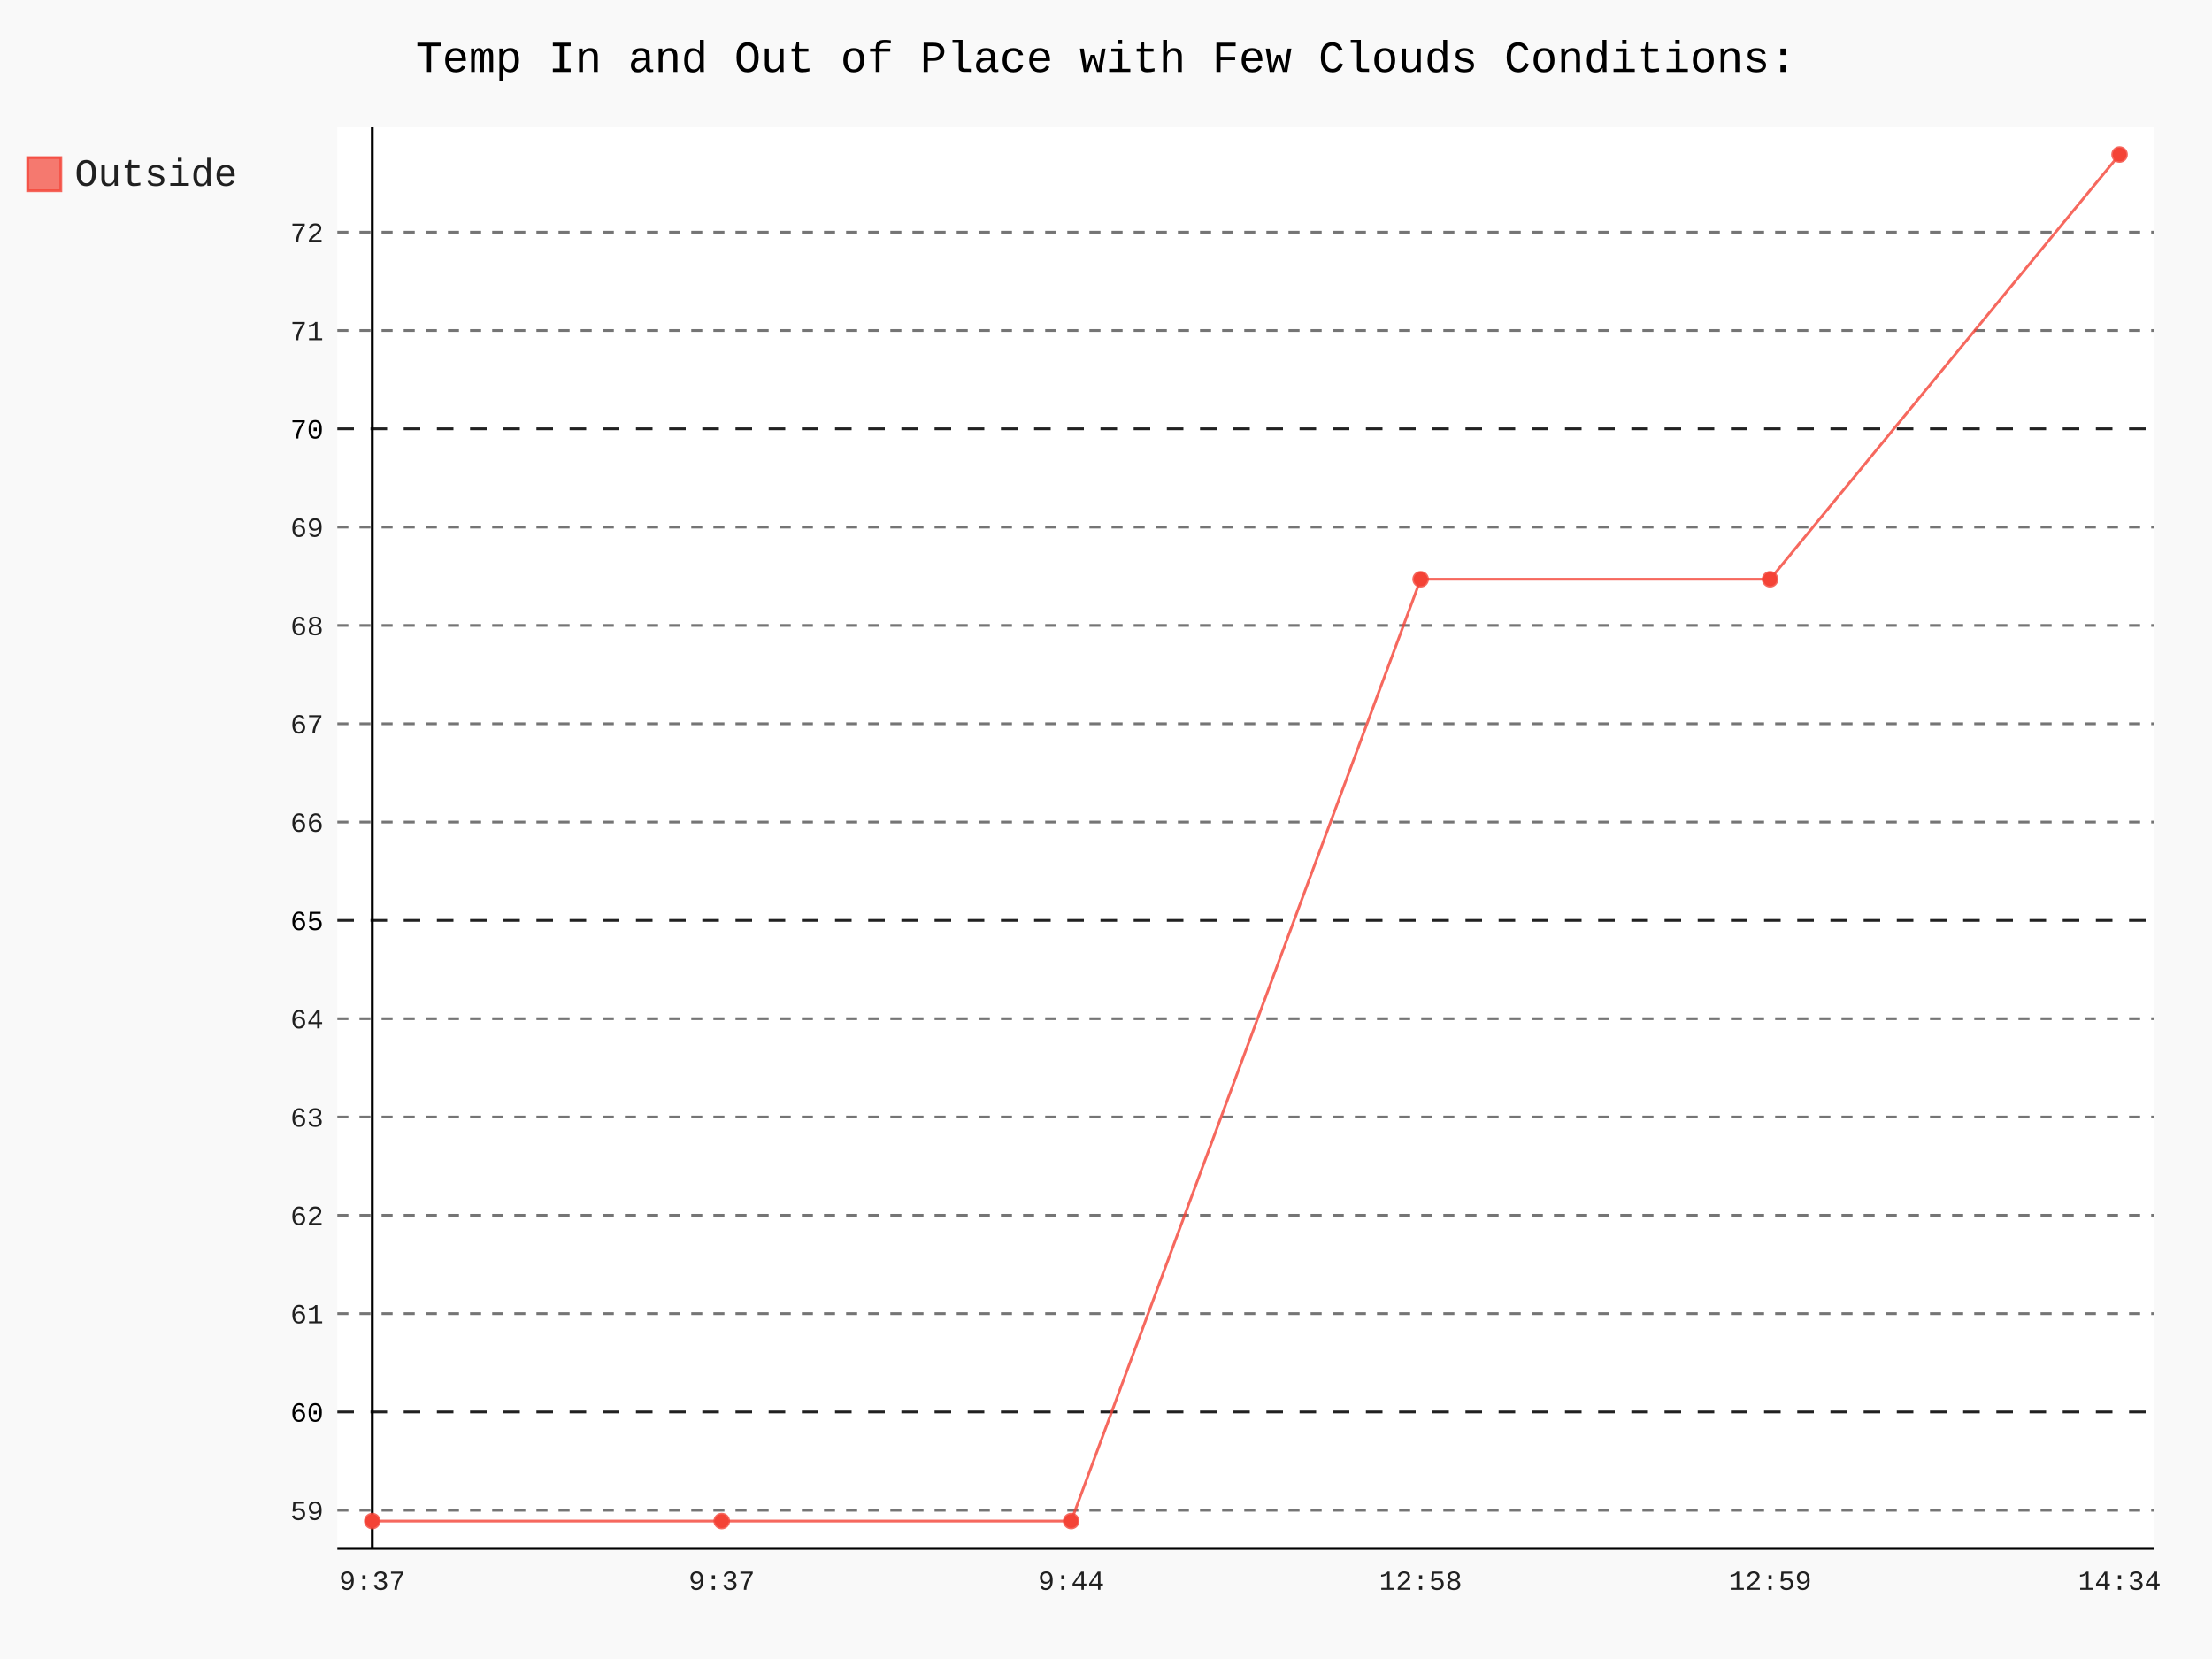
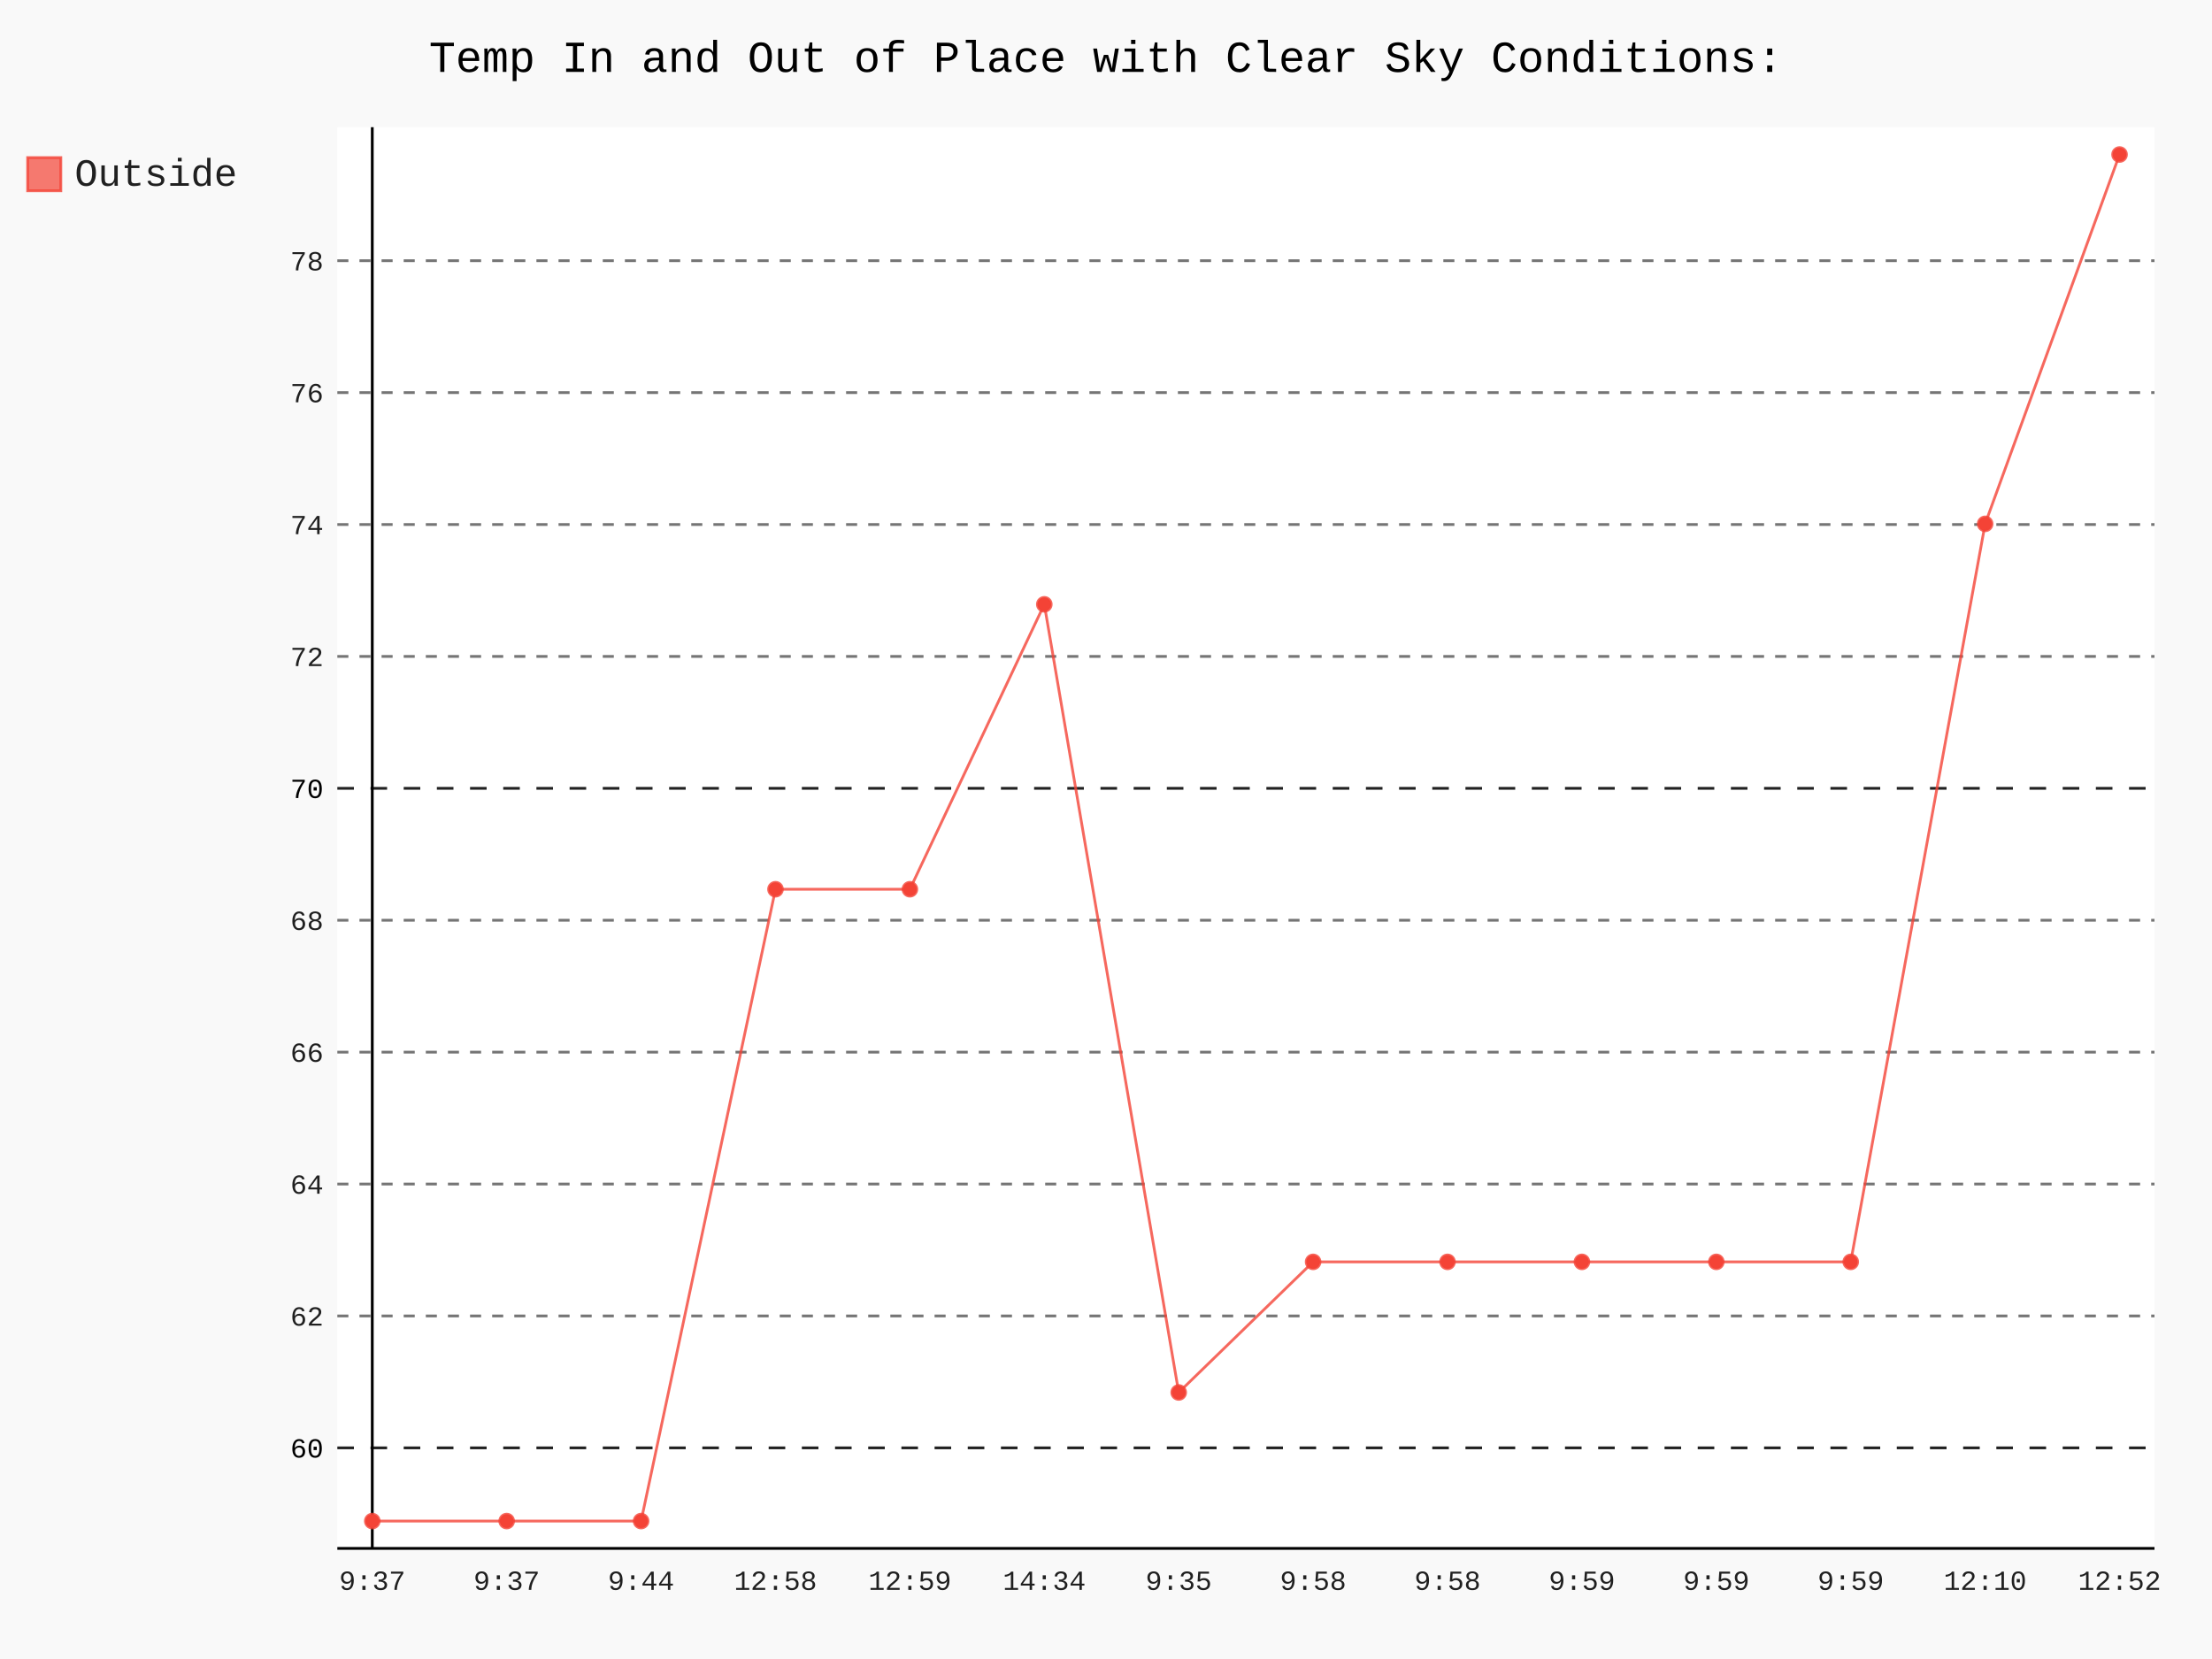
- <svg xmlns="http://www.w3.org/2000/svg" class="pygal-chart" id="chart-7b3405fa-16d5-49e8-b9f1-d4d2aa690b5d" viewBox="0 0 800 600">
+ <svg xmlns="http://www.w3.org/2000/svg" class="pygal-chart" id="chart-8bbd9b15-5e6e-4c75-a344-198cdae9da9a" viewBox="0 0 800 600">
  <defs>
-     <style type="text/css">#chart-7b3405fa-16d5-49e8-b9f1-d4d2aa690b5d{-webkit-user-select:none;-webkit-font-smoothing:antialiased;font-family:Consolas,"Liberation Mono",Menlo,Courier,monospace}#chart-7b3405fa-16d5-49e8-b9f1-d4d2aa690b5d .title{font-family:Consolas,"Liberation Mono",Menlo,Courier,monospace;font-size:16px}#chart-7b3405fa-16d5-49e8-b9f1-d4d2aa690b5d .legends .legend text{font-family:Consolas,"Liberation Mono",Menlo,Courier,monospace;font-size:14px}#chart-7b3405fa-16d5-49e8-b9f1-d4d2aa690b5d .axis text{font-family:Consolas,"Liberation Mono",Menlo,Courier,monospace;font-size:10px}#chart-7b3405fa-16d5-49e8-b9f1-d4d2aa690b5d .axis text.major{font-family:Consolas,"Liberation Mono",Menlo,Courier,monospace;font-size:10px}#chart-7b3405fa-16d5-49e8-b9f1-d4d2aa690b5d .text-overlay text.value{font-family:Consolas,"Liberation Mono",Menlo,Courier,monospace;font-size:16px}#chart-7b3405fa-16d5-49e8-b9f1-d4d2aa690b5d .text-overlay text.label{font-family:Consolas,"Liberation Mono",Menlo,Courier,monospace;font-size:10px}#chart-7b3405fa-16d5-49e8-b9f1-d4d2aa690b5d .tooltip{font-family:Consolas,"Liberation Mono",Menlo,Courier,monospace;font-size:14px}#chart-7b3405fa-16d5-49e8-b9f1-d4d2aa690b5d text.no_data{font-family:Consolas,"Liberation Mono",Menlo,Courier,monospace;font-size:64px}
- #chart-7b3405fa-16d5-49e8-b9f1-d4d2aa690b5d{background-color:rgba(249,249,249,1)}#chart-7b3405fa-16d5-49e8-b9f1-d4d2aa690b5d path,#chart-7b3405fa-16d5-49e8-b9f1-d4d2aa690b5d line,#chart-7b3405fa-16d5-49e8-b9f1-d4d2aa690b5d rect,#chart-7b3405fa-16d5-49e8-b9f1-d4d2aa690b5d circle{-webkit-transition:150ms;-moz-transition:150ms;transition:150ms}#chart-7b3405fa-16d5-49e8-b9f1-d4d2aa690b5d .graph &gt; .background{fill:rgba(249,249,249,1)}#chart-7b3405fa-16d5-49e8-b9f1-d4d2aa690b5d .plot &gt; .background{fill:rgba(255,255,255,1)}#chart-7b3405fa-16d5-49e8-b9f1-d4d2aa690b5d .graph{fill:rgba(0,0,0,.87)}#chart-7b3405fa-16d5-49e8-b9f1-d4d2aa690b5d text.no_data{fill:rgba(0,0,0,1)}#chart-7b3405fa-16d5-49e8-b9f1-d4d2aa690b5d .title{fill:rgba(0,0,0,1)}#chart-7b3405fa-16d5-49e8-b9f1-d4d2aa690b5d .legends .legend text{fill:rgba(0,0,0,.87)}#chart-7b3405fa-16d5-49e8-b9f1-d4d2aa690b5d .legends .legend:hover text{fill:rgba(0,0,0,1)}#chart-7b3405fa-16d5-49e8-b9f1-d4d2aa690b5d .axis .line{stroke:rgba(0,0,0,1)}#chart-7b3405fa-16d5-49e8-b9f1-d4d2aa690b5d .axis .guide.line{stroke:rgba(0,0,0,.54)}#chart-7b3405fa-16d5-49e8-b9f1-d4d2aa690b5d .axis .major.line{stroke:rgba(0,0,0,.87)}#chart-7b3405fa-16d5-49e8-b9f1-d4d2aa690b5d .axis text.major{fill:rgba(0,0,0,1)}#chart-7b3405fa-16d5-49e8-b9f1-d4d2aa690b5d .axis.y .guides:hover .guide.line,#chart-7b3405fa-16d5-49e8-b9f1-d4d2aa690b5d .line-graph .axis.x .guides:hover .guide.line,#chart-7b3405fa-16d5-49e8-b9f1-d4d2aa690b5d .stackedline-graph .axis.x .guides:hover .guide.line,#chart-7b3405fa-16d5-49e8-b9f1-d4d2aa690b5d .xy-graph .axis.x .guides:hover .guide.line{stroke:rgba(0,0,0,1)}#chart-7b3405fa-16d5-49e8-b9f1-d4d2aa690b5d .axis .guides:hover text{fill:rgba(0,0,0,1)}#chart-7b3405fa-16d5-49e8-b9f1-d4d2aa690b5d .reactive{fill-opacity:.7;stroke-opacity:.8}#chart-7b3405fa-16d5-49e8-b9f1-d4d2aa690b5d .ci{stroke:rgba(0,0,0,.87)}#chart-7b3405fa-16d5-49e8-b9f1-d4d2aa690b5d .reactive.active,#chart-7b3405fa-16d5-49e8-b9f1-d4d2aa690b5d .active .reactive{fill-opacity:.8;stroke-opacity:.9;stroke-width:4}#chart-7b3405fa-16d5-49e8-b9f1-d4d2aa690b5d .ci .reactive.active{stroke-width:1.5}#chart-7b3405fa-16d5-49e8-b9f1-d4d2aa690b5d .series text{fill:rgba(0,0,0,1)}#chart-7b3405fa-16d5-49e8-b9f1-d4d2aa690b5d .tooltip rect{fill:rgba(255,255,255,1);stroke:rgba(0,0,0,1);-webkit-transition:opacity 150ms;-moz-transition:opacity 150ms;transition:opacity 150ms}#chart-7b3405fa-16d5-49e8-b9f1-d4d2aa690b5d .tooltip .label{fill:rgba(0,0,0,.87)}#chart-7b3405fa-16d5-49e8-b9f1-d4d2aa690b5d .tooltip .label{fill:rgba(0,0,0,.87)}#chart-7b3405fa-16d5-49e8-b9f1-d4d2aa690b5d .tooltip .legend{font-size:.8em;fill:rgba(0,0,0,.54)}#chart-7b3405fa-16d5-49e8-b9f1-d4d2aa690b5d .tooltip .x_label{font-size:.6em;fill:rgba(0,0,0,1)}#chart-7b3405fa-16d5-49e8-b9f1-d4d2aa690b5d .tooltip .xlink{font-size:.5em;text-decoration:underline}#chart-7b3405fa-16d5-49e8-b9f1-d4d2aa690b5d .tooltip .value{font-size:1.5em}#chart-7b3405fa-16d5-49e8-b9f1-d4d2aa690b5d .bound{font-size:.5em}#chart-7b3405fa-16d5-49e8-b9f1-d4d2aa690b5d .max-value{font-size:.75em;fill:rgba(0,0,0,.54)}#chart-7b3405fa-16d5-49e8-b9f1-d4d2aa690b5d .map-element{fill:rgba(255,255,255,1);stroke:rgba(0,0,0,.54) !important}#chart-7b3405fa-16d5-49e8-b9f1-d4d2aa690b5d .map-element .reactive{fill-opacity:inherit;stroke-opacity:inherit}#chart-7b3405fa-16d5-49e8-b9f1-d4d2aa690b5d .color-0,#chart-7b3405fa-16d5-49e8-b9f1-d4d2aa690b5d .color-0 a:visited{stroke:#F44336;fill:#F44336}#chart-7b3405fa-16d5-49e8-b9f1-d4d2aa690b5d .text-overlay .color-0 text{fill:black}
- #chart-7b3405fa-16d5-49e8-b9f1-d4d2aa690b5d text.no_data{text-anchor:middle}#chart-7b3405fa-16d5-49e8-b9f1-d4d2aa690b5d .guide.line{fill:none}#chart-7b3405fa-16d5-49e8-b9f1-d4d2aa690b5d .centered{text-anchor:middle}#chart-7b3405fa-16d5-49e8-b9f1-d4d2aa690b5d .title{text-anchor:middle}#chart-7b3405fa-16d5-49e8-b9f1-d4d2aa690b5d .legends .legend text{fill-opacity:1}#chart-7b3405fa-16d5-49e8-b9f1-d4d2aa690b5d .axis.x text{text-anchor:middle}#chart-7b3405fa-16d5-49e8-b9f1-d4d2aa690b5d .axis.x:not(.web) text[transform]{text-anchor:start}#chart-7b3405fa-16d5-49e8-b9f1-d4d2aa690b5d .axis.x:not(.web) text[transform].backwards{text-anchor:end}#chart-7b3405fa-16d5-49e8-b9f1-d4d2aa690b5d .axis.y text{text-anchor:end}#chart-7b3405fa-16d5-49e8-b9f1-d4d2aa690b5d .axis.y text[transform].backwards{text-anchor:start}#chart-7b3405fa-16d5-49e8-b9f1-d4d2aa690b5d .axis.y2 text{text-anchor:start}#chart-7b3405fa-16d5-49e8-b9f1-d4d2aa690b5d .axis.y2 text[transform].backwards{text-anchor:end}#chart-7b3405fa-16d5-49e8-b9f1-d4d2aa690b5d .axis .guide.line{stroke-dasharray:4,4}#chart-7b3405fa-16d5-49e8-b9f1-d4d2aa690b5d .axis .major.guide.line{stroke-dasharray:6,6}#chart-7b3405fa-16d5-49e8-b9f1-d4d2aa690b5d .horizontal .axis.y .guide.line,#chart-7b3405fa-16d5-49e8-b9f1-d4d2aa690b5d .horizontal .axis.y2 .guide.line,#chart-7b3405fa-16d5-49e8-b9f1-d4d2aa690b5d .vertical .axis.x .guide.line{opacity:0}#chart-7b3405fa-16d5-49e8-b9f1-d4d2aa690b5d .horizontal .axis.always_show .guide.line,#chart-7b3405fa-16d5-49e8-b9f1-d4d2aa690b5d .vertical .axis.always_show .guide.line{opacity:1 !important}#chart-7b3405fa-16d5-49e8-b9f1-d4d2aa690b5d .axis.y .guides:hover .guide.line,#chart-7b3405fa-16d5-49e8-b9f1-d4d2aa690b5d .axis.y2 .guides:hover .guide.line,#chart-7b3405fa-16d5-49e8-b9f1-d4d2aa690b5d .axis.x .guides:hover .guide.line{opacity:1}#chart-7b3405fa-16d5-49e8-b9f1-d4d2aa690b5d .axis .guides:hover text{opacity:1}#chart-7b3405fa-16d5-49e8-b9f1-d4d2aa690b5d .nofill{fill:none}#chart-7b3405fa-16d5-49e8-b9f1-d4d2aa690b5d .subtle-fill{fill-opacity:.2}#chart-7b3405fa-16d5-49e8-b9f1-d4d2aa690b5d .dot{stroke-width:1px;fill-opacity:1}#chart-7b3405fa-16d5-49e8-b9f1-d4d2aa690b5d .dot.active{stroke-width:5px}#chart-7b3405fa-16d5-49e8-b9f1-d4d2aa690b5d .dot.negative{fill:transparent}#chart-7b3405fa-16d5-49e8-b9f1-d4d2aa690b5d text,#chart-7b3405fa-16d5-49e8-b9f1-d4d2aa690b5d tspan{stroke:none !important}#chart-7b3405fa-16d5-49e8-b9f1-d4d2aa690b5d .series text.active{opacity:1}#chart-7b3405fa-16d5-49e8-b9f1-d4d2aa690b5d .tooltip rect{fill-opacity:.95;stroke-width:.5}#chart-7b3405fa-16d5-49e8-b9f1-d4d2aa690b5d .tooltip text{fill-opacity:1}#chart-7b3405fa-16d5-49e8-b9f1-d4d2aa690b5d .showable{visibility:hidden}#chart-7b3405fa-16d5-49e8-b9f1-d4d2aa690b5d .showable.shown{visibility:visible}#chart-7b3405fa-16d5-49e8-b9f1-d4d2aa690b5d .gauge-background{fill:rgba(229,229,229,1);stroke:none}#chart-7b3405fa-16d5-49e8-b9f1-d4d2aa690b5d .bg-lines{stroke:rgba(249,249,249,1);stroke-width:2px}</style>
+     <style type="text/css">#chart-8bbd9b15-5e6e-4c75-a344-198cdae9da9a{-webkit-user-select:none;-webkit-font-smoothing:antialiased;font-family:Consolas,"Liberation Mono",Menlo,Courier,monospace}#chart-8bbd9b15-5e6e-4c75-a344-198cdae9da9a .title{font-family:Consolas,"Liberation Mono",Menlo,Courier,monospace;font-size:16px}#chart-8bbd9b15-5e6e-4c75-a344-198cdae9da9a .legends .legend text{font-family:Consolas,"Liberation Mono",Menlo,Courier,monospace;font-size:14px}#chart-8bbd9b15-5e6e-4c75-a344-198cdae9da9a .axis text{font-family:Consolas,"Liberation Mono",Menlo,Courier,monospace;font-size:10px}#chart-8bbd9b15-5e6e-4c75-a344-198cdae9da9a .axis text.major{font-family:Consolas,"Liberation Mono",Menlo,Courier,monospace;font-size:10px}#chart-8bbd9b15-5e6e-4c75-a344-198cdae9da9a .text-overlay text.value{font-family:Consolas,"Liberation Mono",Menlo,Courier,monospace;font-size:16px}#chart-8bbd9b15-5e6e-4c75-a344-198cdae9da9a .text-overlay text.label{font-family:Consolas,"Liberation Mono",Menlo,Courier,monospace;font-size:10px}#chart-8bbd9b15-5e6e-4c75-a344-198cdae9da9a .tooltip{font-family:Consolas,"Liberation Mono",Menlo,Courier,monospace;font-size:14px}#chart-8bbd9b15-5e6e-4c75-a344-198cdae9da9a text.no_data{font-family:Consolas,"Liberation Mono",Menlo,Courier,monospace;font-size:64px}
+ #chart-8bbd9b15-5e6e-4c75-a344-198cdae9da9a{background-color:rgba(249,249,249,1)}#chart-8bbd9b15-5e6e-4c75-a344-198cdae9da9a path,#chart-8bbd9b15-5e6e-4c75-a344-198cdae9da9a line,#chart-8bbd9b15-5e6e-4c75-a344-198cdae9da9a rect,#chart-8bbd9b15-5e6e-4c75-a344-198cdae9da9a circle{-webkit-transition:150ms;-moz-transition:150ms;transition:150ms}#chart-8bbd9b15-5e6e-4c75-a344-198cdae9da9a .graph &gt; .background{fill:rgba(249,249,249,1)}#chart-8bbd9b15-5e6e-4c75-a344-198cdae9da9a .plot &gt; .background{fill:rgba(255,255,255,1)}#chart-8bbd9b15-5e6e-4c75-a344-198cdae9da9a .graph{fill:rgba(0,0,0,.87)}#chart-8bbd9b15-5e6e-4c75-a344-198cdae9da9a text.no_data{fill:rgba(0,0,0,1)}#chart-8bbd9b15-5e6e-4c75-a344-198cdae9da9a .title{fill:rgba(0,0,0,1)}#chart-8bbd9b15-5e6e-4c75-a344-198cdae9da9a .legends .legend text{fill:rgba(0,0,0,.87)}#chart-8bbd9b15-5e6e-4c75-a344-198cdae9da9a .legends .legend:hover text{fill:rgba(0,0,0,1)}#chart-8bbd9b15-5e6e-4c75-a344-198cdae9da9a .axis .line{stroke:rgba(0,0,0,1)}#chart-8bbd9b15-5e6e-4c75-a344-198cdae9da9a .axis .guide.line{stroke:rgba(0,0,0,.54)}#chart-8bbd9b15-5e6e-4c75-a344-198cdae9da9a .axis .major.line{stroke:rgba(0,0,0,.87)}#chart-8bbd9b15-5e6e-4c75-a344-198cdae9da9a .axis text.major{fill:rgba(0,0,0,1)}#chart-8bbd9b15-5e6e-4c75-a344-198cdae9da9a .axis.y .guides:hover .guide.line,#chart-8bbd9b15-5e6e-4c75-a344-198cdae9da9a .line-graph .axis.x .guides:hover .guide.line,#chart-8bbd9b15-5e6e-4c75-a344-198cdae9da9a .stackedline-graph .axis.x .guides:hover .guide.line,#chart-8bbd9b15-5e6e-4c75-a344-198cdae9da9a .xy-graph .axis.x .guides:hover .guide.line{stroke:rgba(0,0,0,1)}#chart-8bbd9b15-5e6e-4c75-a344-198cdae9da9a .axis .guides:hover text{fill:rgba(0,0,0,1)}#chart-8bbd9b15-5e6e-4c75-a344-198cdae9da9a .reactive{fill-opacity:.7;stroke-opacity:.8}#chart-8bbd9b15-5e6e-4c75-a344-198cdae9da9a .ci{stroke:rgba(0,0,0,.87)}#chart-8bbd9b15-5e6e-4c75-a344-198cdae9da9a .reactive.active,#chart-8bbd9b15-5e6e-4c75-a344-198cdae9da9a .active .reactive{fill-opacity:.8;stroke-opacity:.9;stroke-width:4}#chart-8bbd9b15-5e6e-4c75-a344-198cdae9da9a .ci .reactive.active{stroke-width:1.5}#chart-8bbd9b15-5e6e-4c75-a344-198cdae9da9a .series text{fill:rgba(0,0,0,1)}#chart-8bbd9b15-5e6e-4c75-a344-198cdae9da9a .tooltip rect{fill:rgba(255,255,255,1);stroke:rgba(0,0,0,1);-webkit-transition:opacity 150ms;-moz-transition:opacity 150ms;transition:opacity 150ms}#chart-8bbd9b15-5e6e-4c75-a344-198cdae9da9a .tooltip .label{fill:rgba(0,0,0,.87)}#chart-8bbd9b15-5e6e-4c75-a344-198cdae9da9a .tooltip .label{fill:rgba(0,0,0,.87)}#chart-8bbd9b15-5e6e-4c75-a344-198cdae9da9a .tooltip .legend{font-size:.8em;fill:rgba(0,0,0,.54)}#chart-8bbd9b15-5e6e-4c75-a344-198cdae9da9a .tooltip .x_label{font-size:.6em;fill:rgba(0,0,0,1)}#chart-8bbd9b15-5e6e-4c75-a344-198cdae9da9a .tooltip .xlink{font-size:.5em;text-decoration:underline}#chart-8bbd9b15-5e6e-4c75-a344-198cdae9da9a .tooltip .value{font-size:1.5em}#chart-8bbd9b15-5e6e-4c75-a344-198cdae9da9a .bound{font-size:.5em}#chart-8bbd9b15-5e6e-4c75-a344-198cdae9da9a .max-value{font-size:.75em;fill:rgba(0,0,0,.54)}#chart-8bbd9b15-5e6e-4c75-a344-198cdae9da9a .map-element{fill:rgba(255,255,255,1);stroke:rgba(0,0,0,.54) !important}#chart-8bbd9b15-5e6e-4c75-a344-198cdae9da9a .map-element .reactive{fill-opacity:inherit;stroke-opacity:inherit}#chart-8bbd9b15-5e6e-4c75-a344-198cdae9da9a .color-0,#chart-8bbd9b15-5e6e-4c75-a344-198cdae9da9a .color-0 a:visited{stroke:#F44336;fill:#F44336}#chart-8bbd9b15-5e6e-4c75-a344-198cdae9da9a .text-overlay .color-0 text{fill:black}
+ #chart-8bbd9b15-5e6e-4c75-a344-198cdae9da9a text.no_data{text-anchor:middle}#chart-8bbd9b15-5e6e-4c75-a344-198cdae9da9a .guide.line{fill:none}#chart-8bbd9b15-5e6e-4c75-a344-198cdae9da9a .centered{text-anchor:middle}#chart-8bbd9b15-5e6e-4c75-a344-198cdae9da9a .title{text-anchor:middle}#chart-8bbd9b15-5e6e-4c75-a344-198cdae9da9a .legends .legend text{fill-opacity:1}#chart-8bbd9b15-5e6e-4c75-a344-198cdae9da9a .axis.x text{text-anchor:middle}#chart-8bbd9b15-5e6e-4c75-a344-198cdae9da9a .axis.x:not(.web) text[transform]{text-anchor:start}#chart-8bbd9b15-5e6e-4c75-a344-198cdae9da9a .axis.x:not(.web) text[transform].backwards{text-anchor:end}#chart-8bbd9b15-5e6e-4c75-a344-198cdae9da9a .axis.y text{text-anchor:end}#chart-8bbd9b15-5e6e-4c75-a344-198cdae9da9a .axis.y text[transform].backwards{text-anchor:start}#chart-8bbd9b15-5e6e-4c75-a344-198cdae9da9a .axis.y2 text{text-anchor:start}#chart-8bbd9b15-5e6e-4c75-a344-198cdae9da9a .axis.y2 text[transform].backwards{text-anchor:end}#chart-8bbd9b15-5e6e-4c75-a344-198cdae9da9a .axis .guide.line{stroke-dasharray:4,4}#chart-8bbd9b15-5e6e-4c75-a344-198cdae9da9a .axis .major.guide.line{stroke-dasharray:6,6}#chart-8bbd9b15-5e6e-4c75-a344-198cdae9da9a .horizontal .axis.y .guide.line,#chart-8bbd9b15-5e6e-4c75-a344-198cdae9da9a .horizontal .axis.y2 .guide.line,#chart-8bbd9b15-5e6e-4c75-a344-198cdae9da9a .vertical .axis.x .guide.line{opacity:0}#chart-8bbd9b15-5e6e-4c75-a344-198cdae9da9a .horizontal .axis.always_show .guide.line,#chart-8bbd9b15-5e6e-4c75-a344-198cdae9da9a .vertical .axis.always_show .guide.line{opacity:1 !important}#chart-8bbd9b15-5e6e-4c75-a344-198cdae9da9a .axis.y .guides:hover .guide.line,#chart-8bbd9b15-5e6e-4c75-a344-198cdae9da9a .axis.y2 .guides:hover .guide.line,#chart-8bbd9b15-5e6e-4c75-a344-198cdae9da9a .axis.x .guides:hover .guide.line{opacity:1}#chart-8bbd9b15-5e6e-4c75-a344-198cdae9da9a .axis .guides:hover text{opacity:1}#chart-8bbd9b15-5e6e-4c75-a344-198cdae9da9a .nofill{fill:none}#chart-8bbd9b15-5e6e-4c75-a344-198cdae9da9a .subtle-fill{fill-opacity:.2}#chart-8bbd9b15-5e6e-4c75-a344-198cdae9da9a .dot{stroke-width:1px;fill-opacity:1}#chart-8bbd9b15-5e6e-4c75-a344-198cdae9da9a .dot.active{stroke-width:5px}#chart-8bbd9b15-5e6e-4c75-a344-198cdae9da9a .dot.negative{fill:transparent}#chart-8bbd9b15-5e6e-4c75-a344-198cdae9da9a text,#chart-8bbd9b15-5e6e-4c75-a344-198cdae9da9a tspan{stroke:none !important}#chart-8bbd9b15-5e6e-4c75-a344-198cdae9da9a .series text.active{opacity:1}#chart-8bbd9b15-5e6e-4c75-a344-198cdae9da9a .tooltip rect{fill-opacity:.95;stroke-width:.5}#chart-8bbd9b15-5e6e-4c75-a344-198cdae9da9a .tooltip text{fill-opacity:1}#chart-8bbd9b15-5e6e-4c75-a344-198cdae9da9a .showable{visibility:hidden}#chart-8bbd9b15-5e6e-4c75-a344-198cdae9da9a .showable.shown{visibility:visible}#chart-8bbd9b15-5e6e-4c75-a344-198cdae9da9a .gauge-background{fill:rgba(229,229,229,1);stroke:none}#chart-8bbd9b15-5e6e-4c75-a344-198cdae9da9a .bg-lines{stroke:rgba(249,249,249,1);stroke-width:2px}</style>
  </defs>
  <g class="graph line-graph vertical">
    <rect class="background" height="600" width="800" x="0" y="0" />
    <g class="plot" transform="translate(122, 46)">
      <rect class="background" height="514" width="657.2" x="0" y="0" />
      <g class="axis y always_show">
        <path class="line" d="M0 514 h657.2" />
        <g class="guides">
-           <path class="guide line" d="M0 500.204 h657.2" />
-           <text class="" x="-5" y="503.704">59</text>
+           <path class="major guide line" d="M0 477.639 h657.2" />
+           <text class="major" x="-5" y="481.139">60</text>
        </g>
        <g class="guides">
-           <path class="major guide line" d="M0 464.648 h657.2" />
-           <text class="major" x="-5" y="468.148">60</text>
+           <path class="guide line" d="M0 429.933 h657.2" />
+           <text class="" x="-5" y="433.433">62</text>
        </g>
        <g class="guides">
-           <path class="guide line" d="M0 429.092 h657.2" />
-           <text class="" x="-5" y="432.592">61</text>
+           <path class="guide line" d="M0 382.227 h657.2" />
+           <text class="" x="-5" y="385.727">64</text>
        </g>
        <g class="guides">
-           <path class="guide line" d="M0 393.536 h657.2" />
-           <text class="" x="-5" y="397.036">62</text>
+           <path class="guide line" d="M0 334.522 h657.2" />
+           <text class="" x="-5" y="338.022">66</text>
        </g>
        <g class="guides">
-           <path class="guide line" d="M0 357.98 h657.2" />
-           <text class="" x="-5" y="361.48">63</text>
+           <path class="guide line" d="M0 286.816 h657.2" />
+           <text class="" x="-5" y="290.316">68</text>
        </g>
        <g class="guides">
-           <path class="guide line" d="M0 322.423 h657.2" />
-           <text class="" x="-5" y="325.923">64</text>
+           <path class="major guide line" d="M0 239.11 h657.2" />
+           <text class="major" x="-5" y="242.61">70</text>
        </g>
        <g class="guides">
-           <path class="major guide line" d="M0 286.867 h657.2" />
-           <text class="major" x="-5" y="290.367">65</text>
+           <path class="guide line" d="M0 191.405 h657.2" />
+           <text class="" x="-5" y="194.905">72</text>
        </g>
        <g class="guides">
-           <path class="guide line" d="M0 251.311 h657.2" />
-           <text class="" x="-5" y="254.811">66</text>
+           <path class="guide line" d="M0 143.699 h657.2" />
+           <text class="" x="-5" y="147.199">74</text>
        </g>
        <g class="guides">
-           <path class="guide line" d="M0 215.755 h657.2" />
-           <text class="" x="-5" y="219.255">67</text>
+           <path class="guide line" d="M0 95.993 h657.2" />
+           <text class="" x="-5" y="99.493">76</text>
        </g>
        <g class="guides">
-           <path class="guide line" d="M0 180.199 h657.2" />
-           <text class="" x="-5" y="183.699">68</text>
-         </g>
-         <g class="guides">
-           <path class="guide line" d="M0 144.643 h657.2" />
-           <text class="" x="-5" y="148.143">69</text>
-         </g>
-         <g class="guides">
-           <path class="major guide line" d="M0 109.086 h657.2" />
-           <text class="major" x="-5" y="112.586">70</text>
-         </g>
-         <g class="guides">
-           <path class="guide line" d="M0 73.53 h657.2" />
-           <text class="" x="-5" y="77.03">71</text>
-         </g>
-         <g class="guides">
-           <path class="guide line" d="M0 37.974 h657.2" />
-           <text class="" x="-5" y="41.474">72</text>
+           <path class="guide line" d="M0 48.288 h657.2" />
+           <text class="" x="-5" y="51.788">78</text>
        </g>
      </g>
      <g class="axis x">
        <g class="guides">
          <path class="line" d="M12.638 0 v514" />
          <text class="" x="12.638" y="529.0">9:37</text>
        </g>
        <g class="guides">
-           <path class="guide line" d="M139.023 0 v514" />
-           <text class="" x="139.023" y="529.0">9:37</text>
+           <path class="guide line" d="M61.248 0 v514" />
+           <text class="" x="61.248" y="529.0">9:37</text>
        </g>
        <g class="guides">
-           <path class="guide line" d="M265.408 0 v514" />
-           <text class="" x="265.408" y="529.0">9:44</text>
+           <path class="guide line" d="M109.857 0 v514" />
+           <text class="" x="109.857" y="529.0">9:44</text>
        </g>
        <g class="guides">
-           <path class="guide line" d="M391.792 0 v514" />
-           <text class="" x="391.792" y="529.0">12:58</text>
+           <path class="guide line" d="M158.467 0 v514" />
+           <text class="" x="158.467" y="529.0">12:58</text>
        </g>
        <g class="guides">
-           <path class="guide line" d="M518.177 0 v514" />
-           <text class="" x="518.177" y="529.0">12:59</text>
+           <path class="guide line" d="M207.076 0 v514" />
+           <text class="" x="207.076" y="529.0">12:59</text>
+         </g>
+         <g class="guides">
+           <path class="guide line" d="M255.686 0 v514" />
+           <text class="" x="255.686" y="529.0">14:34</text>
+         </g>
+         <g class="guides">
+           <path class="guide line" d="M304.295 0 v514" />
+           <text class="" x="304.295" y="529.0">9:35</text>
+         </g>
+         <g class="guides">
+           <path class="guide line" d="M352.905 0 v514" />
+           <text class="" x="352.905" y="529.0">9:58</text>
+         </g>
+         <g class="guides">
+           <path class="guide line" d="M401.514 0 v514" />
+           <text class="" x="401.514" y="529.0">9:58</text>
+         </g>
+         <g class="guides">
+           <path class="guide line" d="M450.124 0 v514" />
+           <text class="" x="450.124" y="529.0">9:59</text>
+         </g>
+         <g class="guides">
+           <path class="guide line" d="M498.733 0 v514" />
+           <text class="" x="498.733" y="529.0">9:59</text>
+         </g>
+         <g class="guides">
+           <path class="guide line" d="M547.343 0 v514" />
+           <text class="" x="547.343" y="529.0">9:59</text>
+         </g>
+         <g class="guides">
+           <path class="guide line" d="M595.952 0 v514" />
+           <text class="" x="595.952" y="529.0">12:10</text>
        </g>
        <g class="guides">
          <path class="guide line" d="M644.562 0 v514" />
-           <text class="" x="644.562" y="529.0">14:34</text>
+           <text class="" x="644.562" y="529.0">12:52</text>
        </g>
      </g>
      <g class="series serie-0 color-0">
-         <path class="line reactive nofill" d="M12.638 504.115 L139.023 504.115 265.408 504.115 391.792 163.487 518.177 163.487 644.562 9.885" />
+         <path class="line reactive nofill" d="M12.638 504.115 L61.248 504.115 109.857 504.115 158.467 275.605 207.076 275.605 255.686 172.561 304.295 457.602 352.905 410.374 401.514 410.374 450.124 410.374 498.733 410.374 547.343 410.374 595.952 143.46 644.562 9.885" />
      </g>
    </g>
    <g class="titles">
-       <text class="title plot_title" x="400.0" y="26">Temp In and Out of Place with Few Clouds Conditions: </text>
+       <text class="title plot_title" x="400.0" y="26">Temp In and Out of Place with Clear Sky Conditions: </text>
    </g>
    <g class="plot overlay" transform="translate(122, 46)">
      <g class="series serie-0 color-0">
        <g class="dots">
          <circle class="dot reactive tooltip-trigger" cx="12.638" cy="504.115" r="2.5" />
        </g>
        <g class="dots">
-           <circle class="dot reactive tooltip-trigger" cx="139.023" cy="504.115" r="2.5" />
+           <circle class="dot reactive tooltip-trigger" cx="61.248" cy="504.115" r="2.5" />
        </g>
        <g class="dots">
-           <circle class="dot reactive tooltip-trigger" cx="265.408" cy="504.115" r="2.5" />
+           <circle class="dot reactive tooltip-trigger" cx="109.857" cy="504.115" r="2.5" />
        </g>
        <g class="dots">
-           <circle class="dot reactive tooltip-trigger" cx="391.792" cy="163.487" r="2.5" />
+           <circle class="dot reactive tooltip-trigger" cx="158.467" cy="275.605" r="2.5" />
        </g>
        <g class="dots">
-           <circle class="dot reactive tooltip-trigger" cx="518.177" cy="163.487" r="2.5" />
+           <circle class="dot reactive tooltip-trigger" cx="207.076" cy="275.605" r="2.5" />
+         </g>
+         <g class="dots">
+           <circle class="dot reactive tooltip-trigger" cx="255.686" cy="172.561" r="2.5" />
+         </g>
+         <g class="dots">
+           <circle class="dot reactive tooltip-trigger" cx="304.295" cy="457.602" r="2.5" />
+         </g>
+         <g class="dots">
+           <circle class="dot reactive tooltip-trigger" cx="352.905" cy="410.374" r="2.5" />
+         </g>
+         <g class="dots">
+           <circle class="dot reactive tooltip-trigger" cx="401.514" cy="410.374" r="2.5" />
+         </g>
+         <g class="dots">
+           <circle class="dot reactive tooltip-trigger" cx="450.124" cy="410.374" r="2.5" />
+         </g>
+         <g class="dots">
+           <circle class="dot reactive tooltip-trigger" cx="498.733" cy="410.374" r="2.5" />
+         </g>
+         <g class="dots">
+           <circle class="dot reactive tooltip-trigger" cx="547.343" cy="410.374" r="2.5" />
+         </g>
+         <g class="dots">
+           <circle class="dot reactive tooltip-trigger" cx="595.952" cy="143.46" r="2.5" />
        </g>
        <g class="dots">
          <circle class="dot reactive tooltip-trigger" cx="644.562" cy="9.885" r="2.5" />
        </g>
      </g>
    </g>
    <g class="plot text-overlay" transform="translate(122, 46)">
      <g class="series serie-0 color-0" />
    </g>
    <g class="plot tooltip-overlay" transform="translate(122, 46)">
      <g class="tooltip" style="opacity: 0" transform="translate(0 0)">
        <rect class="tooltip-box" height="0" rx="0" ry="0" width="0" />
        <g class="text" />
      </g>
    </g>
    <g class="legends" transform="translate(10, 56)">
      <g class="legend reactive activate-serie" id="activate-serie-0">
        <rect class="color-0 reactive" height="12" width="12" x="0.0" y="1.0" />
        <text x="17.0" y="11.2">Outside</text>
      </g>
    </g>
    <g class="legends" transform="translate(790, 56)" />
  </g>
</svg>
